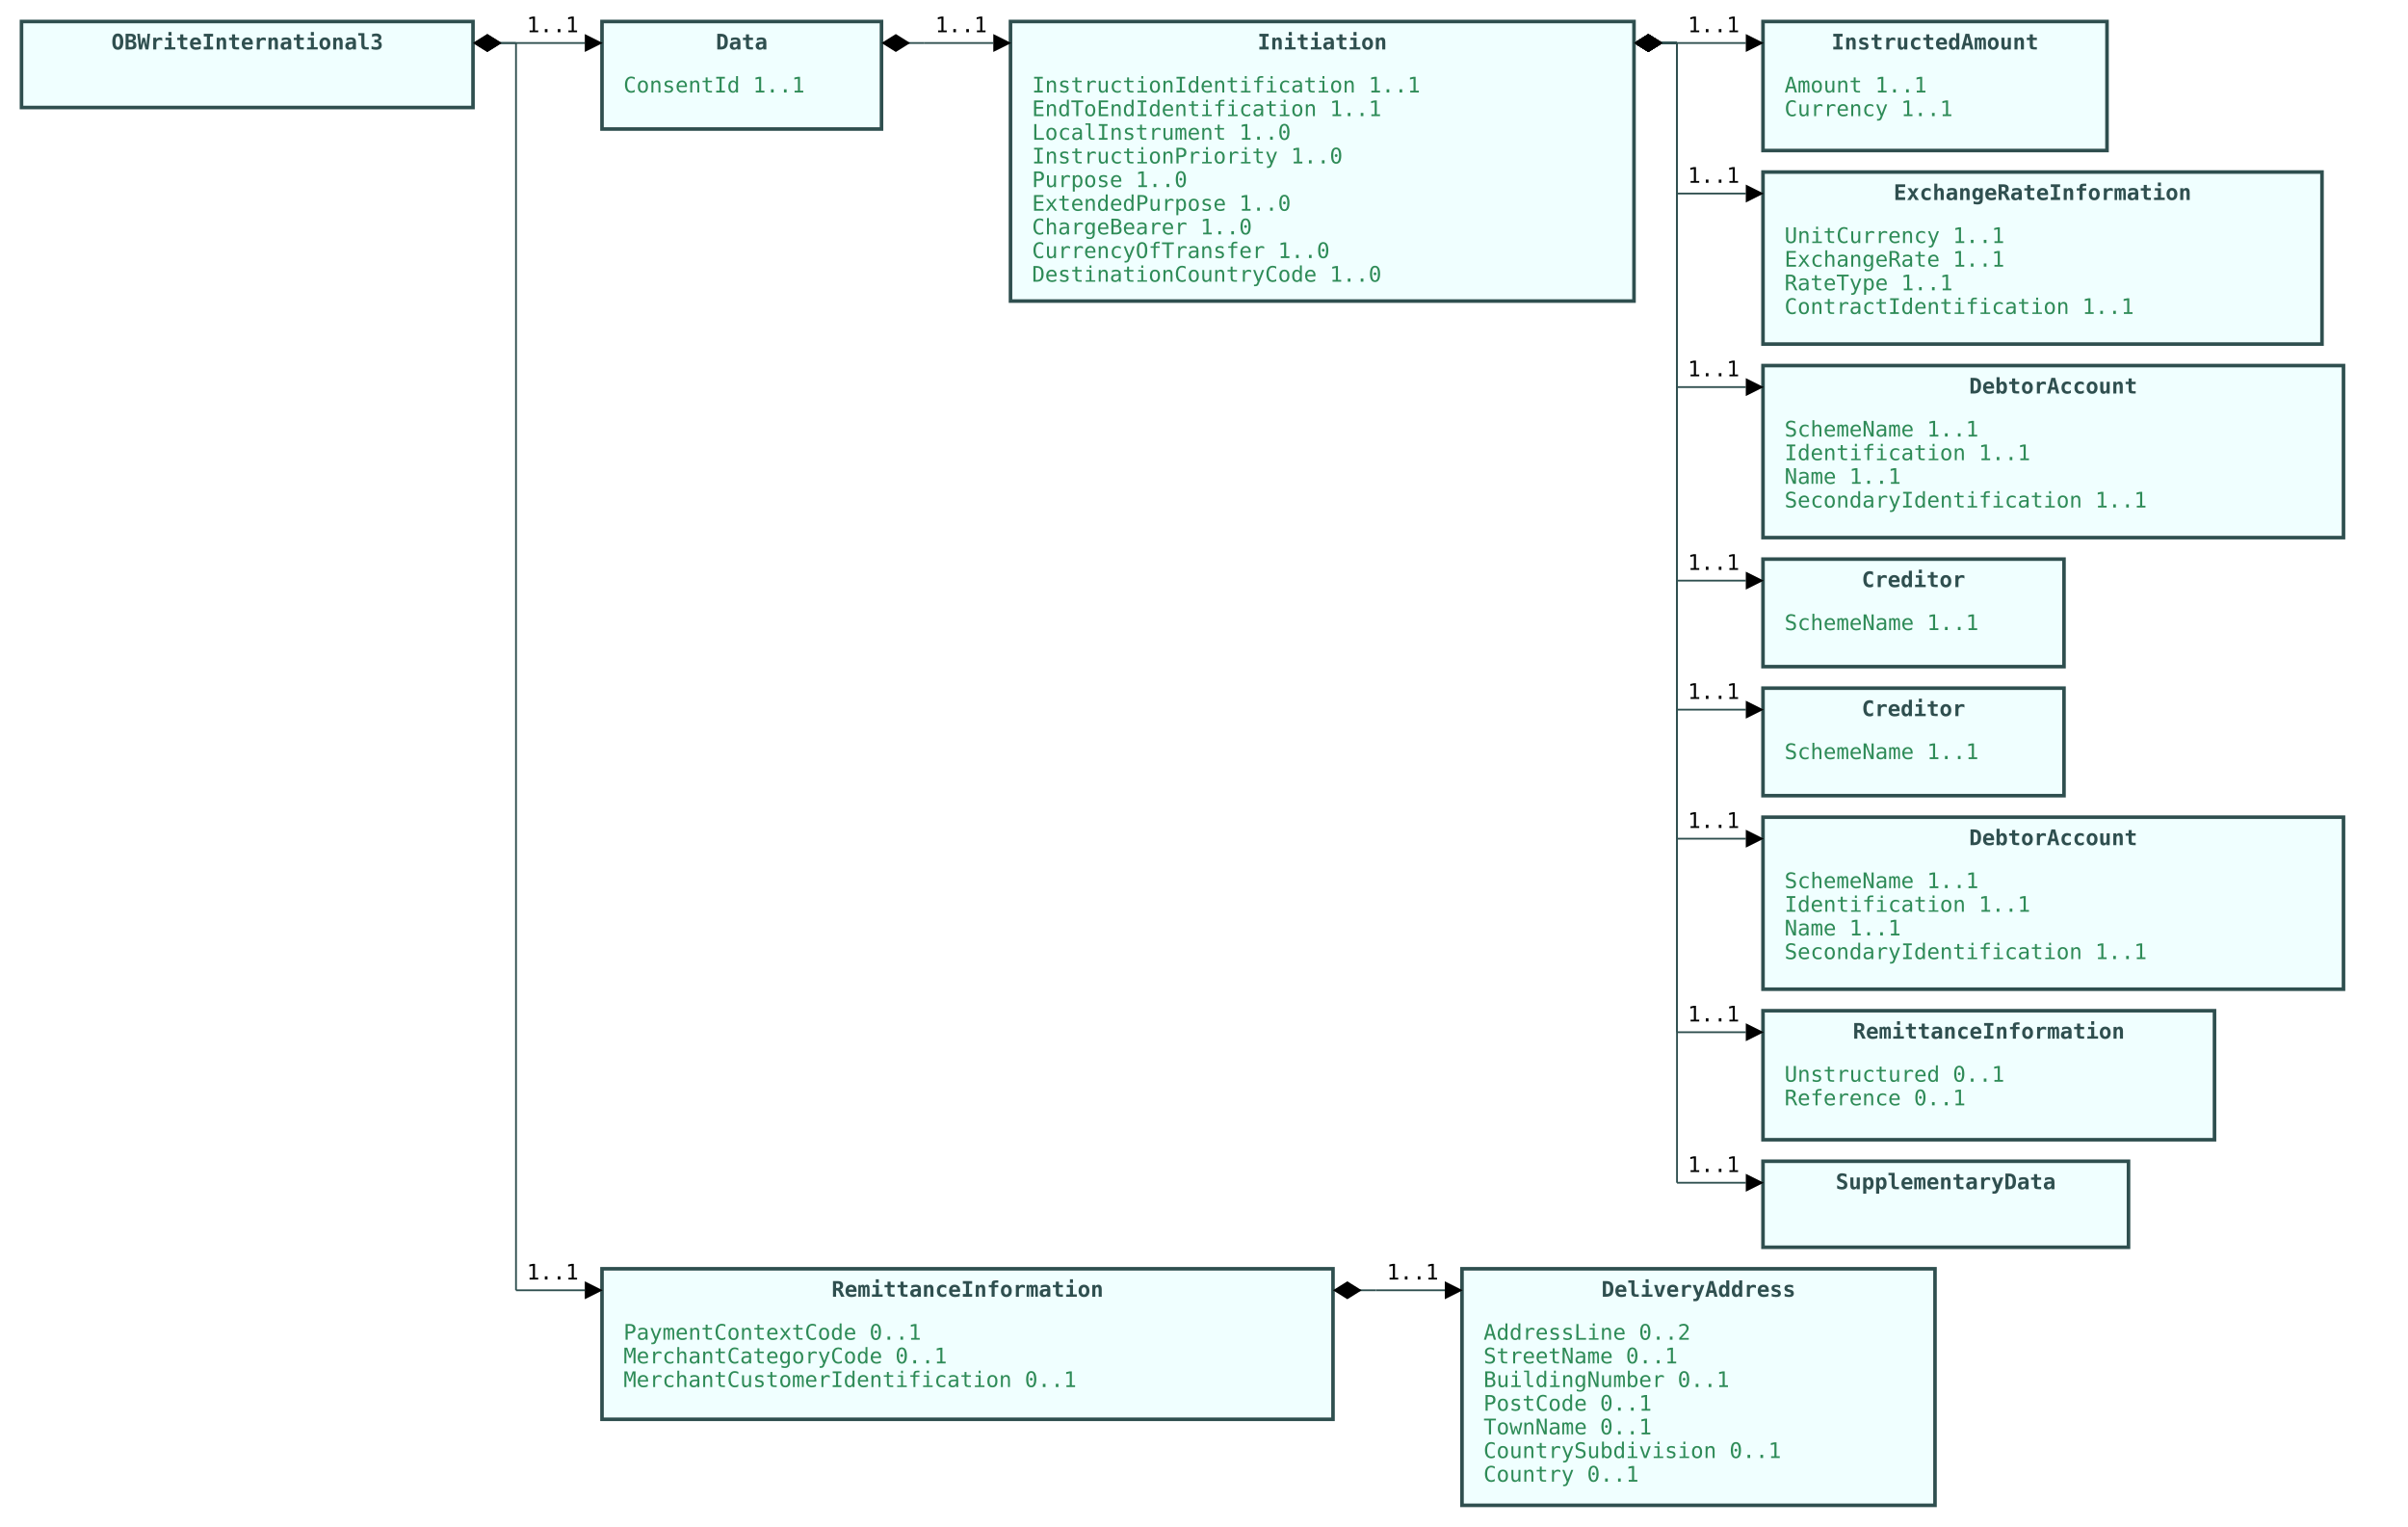
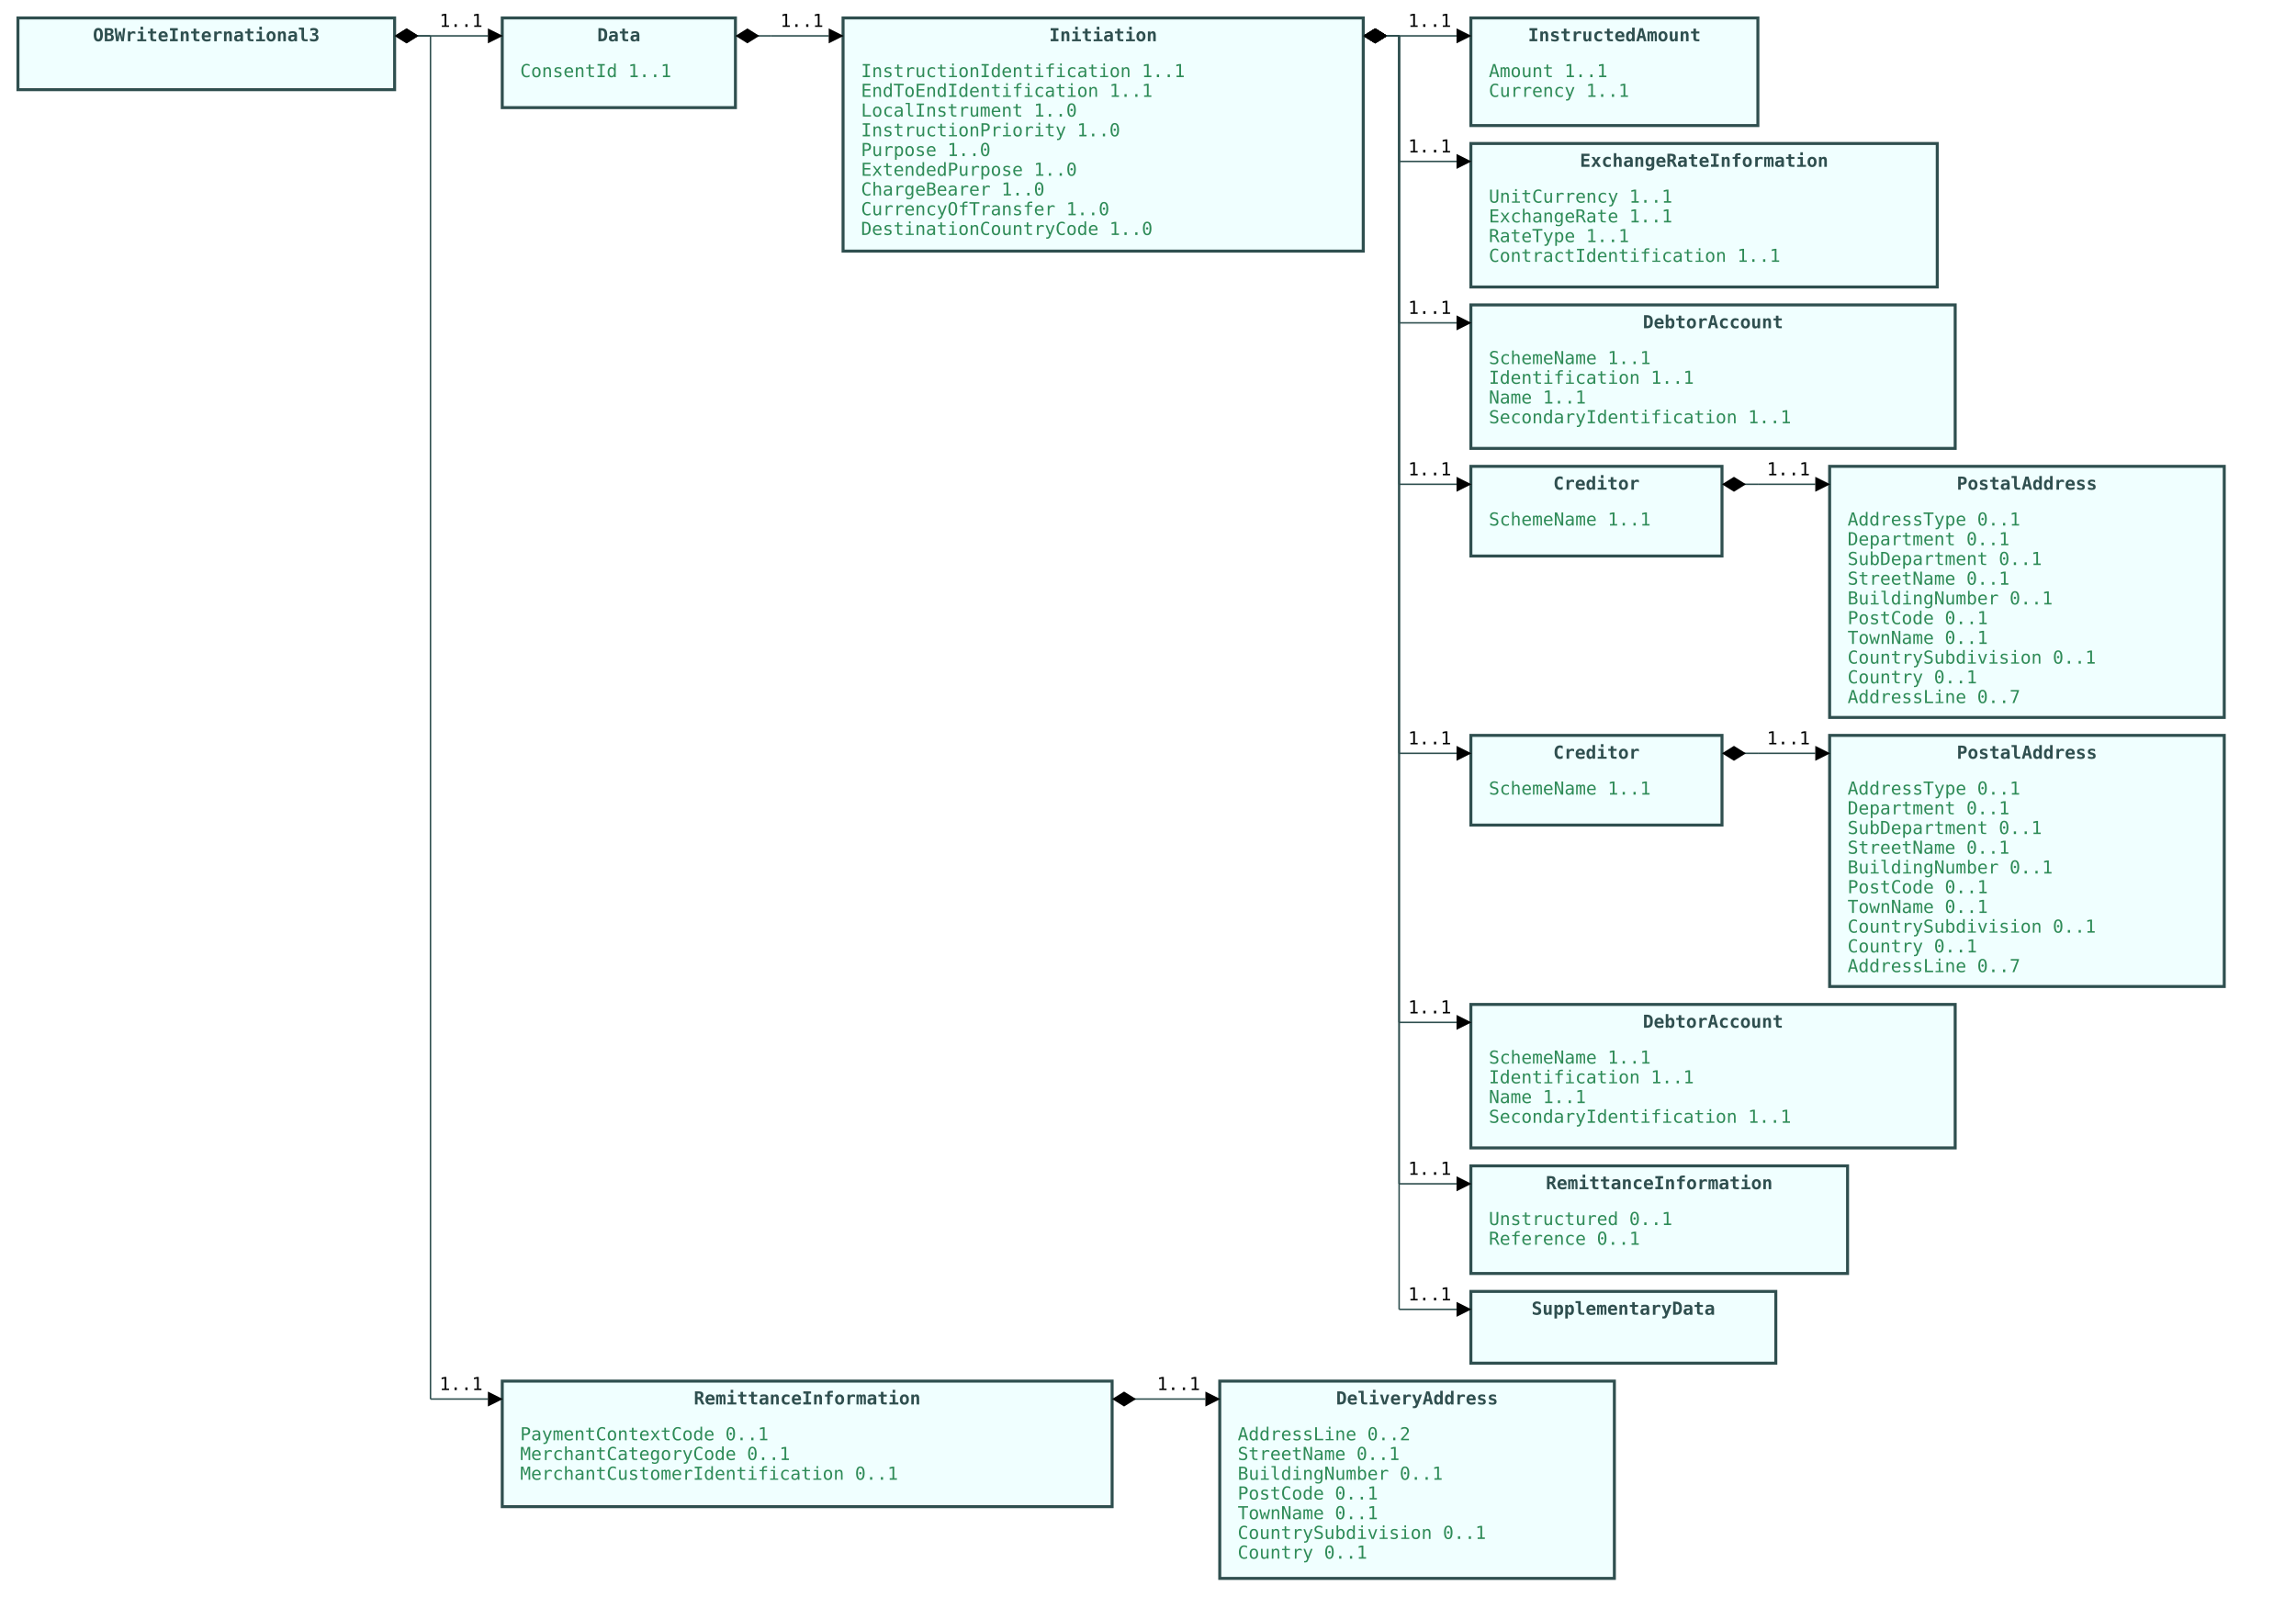
- <svg xmlns="http://www.w3.org/2000/svg" font-family="monospace" width="112em" height="71em">
+ <svg xmlns="http://www.w3.org/2000/svg" font-family="monospace" width="128em" height="89em">
  <defs>
    <marker id="Triangle" viewBox="0 0 10 10" refX="0" refY="5" markerUnits="strokeWidth" markerWidth="15" markerHeight="10" orient="auto">
      <path d="M 0 0 L 10 5 L 0 10 z" />
    </marker>
    <marker id="Diamond" viewBox="0 0 16 10" refX="0" refY="5" markerUnits="strokeWidth" markerWidth="20" markerHeight="10" orient="auto">
      <path d="M 0 5 L 8 10 L 16 5 L 8 0 z" />
    </marker>
  </defs>
  <rect x="1em" y="1em" width="21em" height="4em" fill="azure" stroke="darkslategrey" stroke-width="2" />
  <text style="font-weight:bold" text-anchor="middle" x="11.5em" y="2.3em" fill="darkslategrey">OBWriteInternational3</text>
  <rect x="28em" y="1em" width="13em" height="5em" fill="azure" stroke="darkslategrey" stroke-width="2" />
  <text style="font-weight:bold" text-anchor="middle" x="34.5em" y="2.3em" fill="darkslategrey">Data</text>
  <text x="29em" y="4.3em" fill="seagreen">ConsentId 1..1</text>
  <rect x="47em" y="1em" width="29em" height="13em" fill="azure" stroke="darkslategrey" stroke-width="2" />
  <text style="font-weight:bold" text-anchor="middle" x="61.5em" y="2.3em" fill="darkslategrey">Initiation</text>
  <text x="48em" y="4.3em" fill="seagreen">InstructionIdentification 1..1</text>
  <text x="48em" y="5.4em" fill="seagreen">EndToEndIdentification 1..1</text>
  <text x="48em" y="6.5em" fill="seagreen">LocalInstrument 1..0</text>
  <text x="48em" y="7.6em" fill="seagreen">InstructionPriority 1..0</text>
  <text x="48em" y="8.7em" fill="seagreen">Purpose 1..0</text>
  <text x="48em" y="9.8em" fill="seagreen">ExtendedPurpose 1..0</text>
  <text x="48em" y="10.9em" fill="seagreen">ChargeBearer 1..0</text>
  <text x="48em" y="12em" fill="seagreen">CurrencyOfTransfer 1..0</text>
  <text x="48em" y="13.1em" fill="seagreen">DestinationCountryCode 1..0</text>
  <rect x="82em" y="1em" width="16em" height="6em" fill="azure" stroke="darkslategrey" stroke-width="2" />
  <text style="font-weight:bold" text-anchor="middle" x="90em" y="2.3em" fill="darkslategrey">InstructedAmount</text>
  <text x="83em" y="4.3em" fill="seagreen">Amount 1..1</text>
  <text x="83em" y="5.4em" fill="seagreen">Currency 1..1</text>
  <rect x="82em" y="8em" width="26em" height="8em" fill="azure" stroke="darkslategrey" stroke-width="2" />
  <text style="font-weight:bold" text-anchor="middle" x="95em" y="9.3em" fill="darkslategrey">ExchangeRateInformation</text>
  <text x="83em" y="11.3em" fill="seagreen">UnitCurrency 1..1</text>
  <text x="83em" y="12.4em" fill="seagreen">ExchangeRate 1..1</text>
  <text x="83em" y="13.5em" fill="seagreen">RateType 1..1</text>
  <text x="83em" y="14.6em" fill="seagreen">ContractIdentification 1..1</text>
  <rect x="82em" y="17em" width="27em" height="8em" fill="azure" stroke="darkslategrey" stroke-width="2" />
  <text style="font-weight:bold" text-anchor="middle" x="95.5em" y="18.3em" fill="darkslategrey">DebtorAccount</text>
  <text x="83em" y="20.3em" fill="seagreen">SchemeName 1..1</text>
  <text x="83em" y="21.4em" fill="seagreen">Identification 1..1</text>
  <text x="83em" y="22.5em" fill="seagreen">Name 1..1</text>
  <text x="83em" y="23.6em" fill="seagreen">SecondaryIdentification 1..1</text>
  <rect x="82em" y="26em" width="14em" height="5em" fill="azure" stroke="darkslategrey" stroke-width="2" />
  <text style="font-weight:bold" text-anchor="middle" x="89em" y="27.3em" fill="darkslategrey">Creditor</text>
  <text x="83em" y="29.3em" fill="seagreen">SchemeName 1..1</text>
-   <rect x="82em" y="32em" width="14em" height="5em" fill="azure" stroke="darkslategrey" stroke-width="2" />
-   <text style="font-weight:bold" text-anchor="middle" x="89em" y="33.3em" fill="darkslategrey">Creditor</text>
-   <text x="83em" y="35.3em" fill="seagreen">SchemeName 1..1</text>
-   <rect x="82em" y="38em" width="27em" height="8em" fill="azure" stroke="darkslategrey" stroke-width="2" />
-   <text style="font-weight:bold" text-anchor="middle" x="95.5em" y="39.3em" fill="darkslategrey">DebtorAccount</text>
-   <text x="83em" y="41.3em" fill="seagreen">SchemeName 1..1</text>
-   <text x="83em" y="42.4em" fill="seagreen">Identification 1..1</text>
-   <text x="83em" y="43.5em" fill="seagreen">Name 1..1</text>
-   <text x="83em" y="44.6em" fill="seagreen">SecondaryIdentification 1..1</text>
-   <rect x="82em" y="47em" width="21em" height="6em" fill="azure" stroke="darkslategrey" stroke-width="2" />
-   <text style="font-weight:bold" text-anchor="middle" x="92.5em" y="48.3em" fill="darkslategrey">RemittanceInformation</text>
-   <text x="83em" y="50.3em" fill="seagreen">Unstructured 0..1</text>
-   <text x="83em" y="51.4em" fill="seagreen">Reference 0..1</text>
-   <rect x="82em" y="54em" width="17em" height="4em" fill="azure" stroke="darkslategrey" stroke-width="2" />
-   <text style="font-weight:bold" text-anchor="middle" x="90.5em" y="55.3em" fill="darkslategrey">SupplementaryData</text>
-   <rect x="28em" y="59em" width="34em" height="7em" fill="azure" stroke="darkslategrey" stroke-width="2" />
-   <text style="font-weight:bold" text-anchor="middle" x="45em" y="60.3em" fill="darkslategrey">RemittanceInformation</text>
-   <text x="29em" y="62.3em" fill="seagreen">PaymentContextCode 0..1</text>
-   <text x="29em" y="63.4em" fill="seagreen">MerchantCategoryCode 0..1</text>
-   <text x="29em" y="64.5em" fill="seagreen">MerchantCustomerIdentification 0..1</text>
-   <rect x="68em" y="59em" width="22em" height="11em" fill="azure" stroke="darkslategrey" stroke-width="2" />
-   <text style="font-weight:bold" text-anchor="middle" x="79em" y="60.3em" fill="darkslategrey">DeliveryAddress</text>
-   <text x="69em" y="62.3em" fill="seagreen">AddressLine 0..2</text>
-   <text x="69em" y="63.4em" fill="seagreen">StreetName 0..1</text>
-   <text x="69em" y="64.5em" fill="seagreen">BuildingNumber 0..1</text>
-   <text x="69em" y="65.6em" fill="seagreen">PostCode 0..1</text>
-   <text x="69em" y="66.7em" fill="seagreen">TownName 0..1</text>
-   <text x="69em" y="67.8em" fill="seagreen">CountrySubdivision 0..1</text>
-   <text x="69em" y="68.9em" fill="seagreen">Country 0..1</text>
+   <rect x="102em" y="26em" width="22em" height="14em" fill="azure" stroke="darkslategrey" stroke-width="2" />
+   <text style="font-weight:bold" text-anchor="middle" x="113em" y="27.3em" fill="darkslategrey">PostalAddress</text>
+   <text x="103em" y="29.3em" fill="seagreen">AddressType 0..1</text>
+   <text x="103em" y="30.4em" fill="seagreen">Department 0..1</text>
+   <text x="103em" y="31.5em" fill="seagreen">SubDepartment 0..1</text>
+   <text x="103em" y="32.6em" fill="seagreen">StreetName 0..1</text>
+   <text x="103em" y="33.7em" fill="seagreen">BuildingNumber 0..1</text>
+   <text x="103em" y="34.8em" fill="seagreen">PostCode 0..1</text>
+   <text x="103em" y="35.9em" fill="seagreen">TownName 0..1</text>
+   <text x="103em" y="37em" fill="seagreen">CountrySubdivision 0..1</text>
+   <text x="103em" y="38.1em" fill="seagreen">Country 0..1</text>
+   <text x="103em" y="39.2em" fill="seagreen">AddressLine 0..7</text>
+   <rect x="82em" y="41em" width="14em" height="5em" fill="azure" stroke="darkslategrey" stroke-width="2" />
+   <text style="font-weight:bold" text-anchor="middle" x="89em" y="42.3em" fill="darkslategrey">Creditor</text>
+   <text x="83em" y="44.3em" fill="seagreen">SchemeName 1..1</text>
+   <rect x="102em" y="41em" width="22em" height="14em" fill="azure" stroke="darkslategrey" stroke-width="2" />
+   <text style="font-weight:bold" text-anchor="middle" x="113em" y="42.3em" fill="darkslategrey">PostalAddress</text>
+   <text x="103em" y="44.3em" fill="seagreen">AddressType 0..1</text>
+   <text x="103em" y="45.4em" fill="seagreen">Department 0..1</text>
+   <text x="103em" y="46.5em" fill="seagreen">SubDepartment 0..1</text>
+   <text x="103em" y="47.6em" fill="seagreen">StreetName 0..1</text>
+   <text x="103em" y="48.7em" fill="seagreen">BuildingNumber 0..1</text>
+   <text x="103em" y="49.8em" fill="seagreen">PostCode 0..1</text>
+   <text x="103em" y="50.9em" fill="seagreen">TownName 0..1</text>
+   <text x="103em" y="52em" fill="seagreen">CountrySubdivision 0..1</text>
+   <text x="103em" y="53.1em" fill="seagreen">Country 0..1</text>
+   <text x="103em" y="54.2em" fill="seagreen">AddressLine 0..7</text>
+   <rect x="82em" y="56em" width="27em" height="8em" fill="azure" stroke="darkslategrey" stroke-width="2" />
+   <text style="font-weight:bold" text-anchor="middle" x="95.5em" y="57.3em" fill="darkslategrey">DebtorAccount</text>
+   <text x="83em" y="59.3em" fill="seagreen">SchemeName 1..1</text>
+   <text x="83em" y="60.4em" fill="seagreen">Identification 1..1</text>
+   <text x="83em" y="61.5em" fill="seagreen">Name 1..1</text>
+   <text x="83em" y="62.6em" fill="seagreen">SecondaryIdentification 1..1</text>
+   <rect x="82em" y="65em" width="21em" height="6em" fill="azure" stroke="darkslategrey" stroke-width="2" />
+   <text style="font-weight:bold" text-anchor="middle" x="92.5em" y="66.3em" fill="darkslategrey">RemittanceInformation</text>
+   <text x="83em" y="68.3em" fill="seagreen">Unstructured 0..1</text>
+   <text x="83em" y="69.4em" fill="seagreen">Reference 0..1</text>
+   <rect x="82em" y="72em" width="17em" height="4em" fill="azure" stroke="darkslategrey" stroke-width="2" />
+   <text style="font-weight:bold" text-anchor="middle" x="90.5em" y="73.3em" fill="darkslategrey">SupplementaryData</text>
+   <rect x="28em" y="77em" width="34em" height="7em" fill="azure" stroke="darkslategrey" stroke-width="2" />
+   <text style="font-weight:bold" text-anchor="middle" x="45em" y="78.3em" fill="darkslategrey">RemittanceInformation</text>
+   <text x="29em" y="80.3em" fill="seagreen">PaymentContextCode 0..1</text>
+   <text x="29em" y="81.4em" fill="seagreen">MerchantCategoryCode 0..1</text>
+   <text x="29em" y="82.5em" fill="seagreen">MerchantCustomerIdentification 0..1</text>
+   <rect x="68em" y="77em" width="22em" height="11em" fill="azure" stroke="darkslategrey" stroke-width="2" />
+   <text style="font-weight:bold" text-anchor="middle" x="79em" y="78.3em" fill="darkslategrey">DeliveryAddress</text>
+   <text x="69em" y="80.3em" fill="seagreen">AddressLine 0..2</text>
+   <text x="69em" y="81.4em" fill="seagreen">StreetName 0..1</text>
+   <text x="69em" y="82.5em" fill="seagreen">BuildingNumber 0..1</text>
+   <text x="69em" y="83.6em" fill="seagreen">PostCode 0..1</text>
+   <text x="69em" y="84.7em" fill="seagreen">TownName 0..1</text>
+   <text x="69em" y="85.8em" fill="seagreen">CountrySubdivision 0..1</text>
+   <text x="69em" y="86.9em" fill="seagreen">Country 0..1</text>
  <line x1="22em" y1="2em" x2="24em" y2="2em" stroke="darkslategrey" marker-start="url(#Diamond)" />
  <line x1="24em" y1="2em" x2="24em" y2="2em" stroke="darkslategrey" />
  <line x1="24em" y1="2em" x2="27.2em" y2="2em" stroke="darkslategrey" marker-end="url(#Triangle)" />
  <text x="24.5em" y="1.5em">1..1</text>
  <line x1="41em" y1="2em" x2="43em" y2="2em" stroke="darkslategrey" marker-start="url(#Diamond)" />
  <line x1="43em" y1="2em" x2="43em" y2="2em" stroke="darkslategrey" />
  <line x1="43em" y1="2em" x2="46.2em" y2="2em" stroke="darkslategrey" marker-end="url(#Triangle)" />
  <text x="43.5em" y="1.5em">1..1</text>
  <line x1="76em" y1="2em" x2="78em" y2="2em" stroke="darkslategrey" marker-start="url(#Diamond)" />
  <line x1="78em" y1="2em" x2="78em" y2="2em" stroke="darkslategrey" />
  <line x1="78em" y1="2em" x2="81.2em" y2="2em" stroke="darkslategrey" marker-end="url(#Triangle)" />
  <text x="78.5em" y="1.5em">1..1</text>
  <line x1="76em" y1="2em" x2="78em" y2="2em" stroke="darkslategrey" marker-start="url(#Diamond)" />
  <line x1="78em" y1="2em" x2="78em" y2="9em" stroke="darkslategrey" />
  <line x1="78em" y1="9em" x2="81.2em" y2="9em" stroke="darkslategrey" marker-end="url(#Triangle)" />
  <text x="78.5em" y="8.5em">1..1</text>
  <line x1="76em" y1="2em" x2="78em" y2="2em" stroke="darkslategrey" marker-start="url(#Diamond)" />
  <line x1="78em" y1="2em" x2="78em" y2="18em" stroke="darkslategrey" />
  <line x1="78em" y1="18em" x2="81.2em" y2="18em" stroke="darkslategrey" marker-end="url(#Triangle)" />
  <text x="78.5em" y="17.5em">1..1</text>
  <line x1="76em" y1="2em" x2="78em" y2="2em" stroke="darkslategrey" marker-start="url(#Diamond)" />
  <line x1="78em" y1="2em" x2="78em" y2="27em" stroke="darkslategrey" />
  <line x1="78em" y1="27em" x2="81.2em" y2="27em" stroke="darkslategrey" marker-end="url(#Triangle)" />
  <text x="78.5em" y="26.5em">1..1</text>
+   <line x1="96em" y1="27em" x2="98em" y2="27em" stroke="darkslategrey" marker-start="url(#Diamond)" />
+   <line x1="98em" y1="27em" x2="98em" y2="27em" stroke="darkslategrey" />
+   <line x1="98em" y1="27em" x2="101.2em" y2="27em" stroke="darkslategrey" marker-end="url(#Triangle)" />
+   <text x="98.5em" y="26.5em">1..1</text>
  <line x1="76em" y1="2em" x2="78em" y2="2em" stroke="darkslategrey" marker-start="url(#Diamond)" />
-   <line x1="78em" y1="2em" x2="78em" y2="33em" stroke="darkslategrey" />
-   <line x1="78em" y1="33em" x2="81.2em" y2="33em" stroke="darkslategrey" marker-end="url(#Triangle)" />
-   <text x="78.5em" y="32.5em">1..1</text>
+   <line x1="78em" y1="2em" x2="78em" y2="42em" stroke="darkslategrey" />
+   <line x1="78em" y1="42em" x2="81.2em" y2="42em" stroke="darkslategrey" marker-end="url(#Triangle)" />
+   <text x="78.5em" y="41.5em">1..1</text>
+   <line x1="96em" y1="42em" x2="98em" y2="42em" stroke="darkslategrey" marker-start="url(#Diamond)" />
+   <line x1="98em" y1="42em" x2="98em" y2="42em" stroke="darkslategrey" />
+   <line x1="98em" y1="42em" x2="101.2em" y2="42em" stroke="darkslategrey" marker-end="url(#Triangle)" />
+   <text x="98.5em" y="41.5em">1..1</text>
  <line x1="76em" y1="2em" x2="78em" y2="2em" stroke="darkslategrey" marker-start="url(#Diamond)" />
-   <line x1="78em" y1="2em" x2="78em" y2="39em" stroke="darkslategrey" />
-   <line x1="78em" y1="39em" x2="81.2em" y2="39em" stroke="darkslategrey" marker-end="url(#Triangle)" />
-   <text x="78.5em" y="38.5em">1..1</text>
+   <line x1="78em" y1="2em" x2="78em" y2="57em" stroke="darkslategrey" />
+   <line x1="78em" y1="57em" x2="81.2em" y2="57em" stroke="darkslategrey" marker-end="url(#Triangle)" />
+   <text x="78.5em" y="56.5em">1..1</text>
  <line x1="76em" y1="2em" x2="78em" y2="2em" stroke="darkslategrey" marker-start="url(#Diamond)" />
-   <line x1="78em" y1="2em" x2="78em" y2="48em" stroke="darkslategrey" />
-   <line x1="78em" y1="48em" x2="81.2em" y2="48em" stroke="darkslategrey" marker-end="url(#Triangle)" />
-   <text x="78.5em" y="47.5em">1..1</text>
+   <line x1="78em" y1="2em" x2="78em" y2="66em" stroke="darkslategrey" />
+   <line x1="78em" y1="66em" x2="81.2em" y2="66em" stroke="darkslategrey" marker-end="url(#Triangle)" />
+   <text x="78.5em" y="65.5em">1..1</text>
  <line x1="76em" y1="2em" x2="78em" y2="2em" stroke="darkslategrey" marker-start="url(#Diamond)" />
-   <line x1="78em" y1="2em" x2="78em" y2="55em" stroke="darkslategrey" />
-   <line x1="78em" y1="55em" x2="81.2em" y2="55em" stroke="darkslategrey" marker-end="url(#Triangle)" />
-   <text x="78.5em" y="54.5em">1..1</text>
+   <line x1="78em" y1="2em" x2="78em" y2="73em" stroke="darkslategrey" />
+   <line x1="78em" y1="73em" x2="81.2em" y2="73em" stroke="darkslategrey" marker-end="url(#Triangle)" />
+   <text x="78.5em" y="72.5em">1..1</text>
  <line x1="22em" y1="2em" x2="24em" y2="2em" stroke="darkslategrey" marker-start="url(#Diamond)" />
-   <line x1="24em" y1="2em" x2="24em" y2="60em" stroke="darkslategrey" />
-   <line x1="24em" y1="60em" x2="27.2em" y2="60em" stroke="darkslategrey" marker-end="url(#Triangle)" />
-   <text x="24.5em" y="59.5em">1..1</text>
-   <line x1="62em" y1="60em" x2="64em" y2="60em" stroke="darkslategrey" marker-start="url(#Diamond)" />
-   <line x1="64em" y1="60em" x2="64em" y2="60em" stroke="darkslategrey" />
-   <line x1="64em" y1="60em" x2="67.2em" y2="60em" stroke="darkslategrey" marker-end="url(#Triangle)" />
-   <text x="64.5em" y="59.5em">1..1</text>
+   <line x1="24em" y1="2em" x2="24em" y2="78em" stroke="darkslategrey" />
+   <line x1="24em" y1="78em" x2="27.2em" y2="78em" stroke="darkslategrey" marker-end="url(#Triangle)" />
+   <text x="24.5em" y="77.5em">1..1</text>
+   <line x1="62em" y1="78em" x2="64em" y2="78em" stroke="darkslategrey" marker-start="url(#Diamond)" />
+   <line x1="64em" y1="78em" x2="64em" y2="78em" stroke="darkslategrey" />
+   <line x1="64em" y1="78em" x2="67.2em" y2="78em" stroke="darkslategrey" marker-end="url(#Triangle)" />
+   <text x="64.5em" y="77.5em">1..1</text>
</svg>
